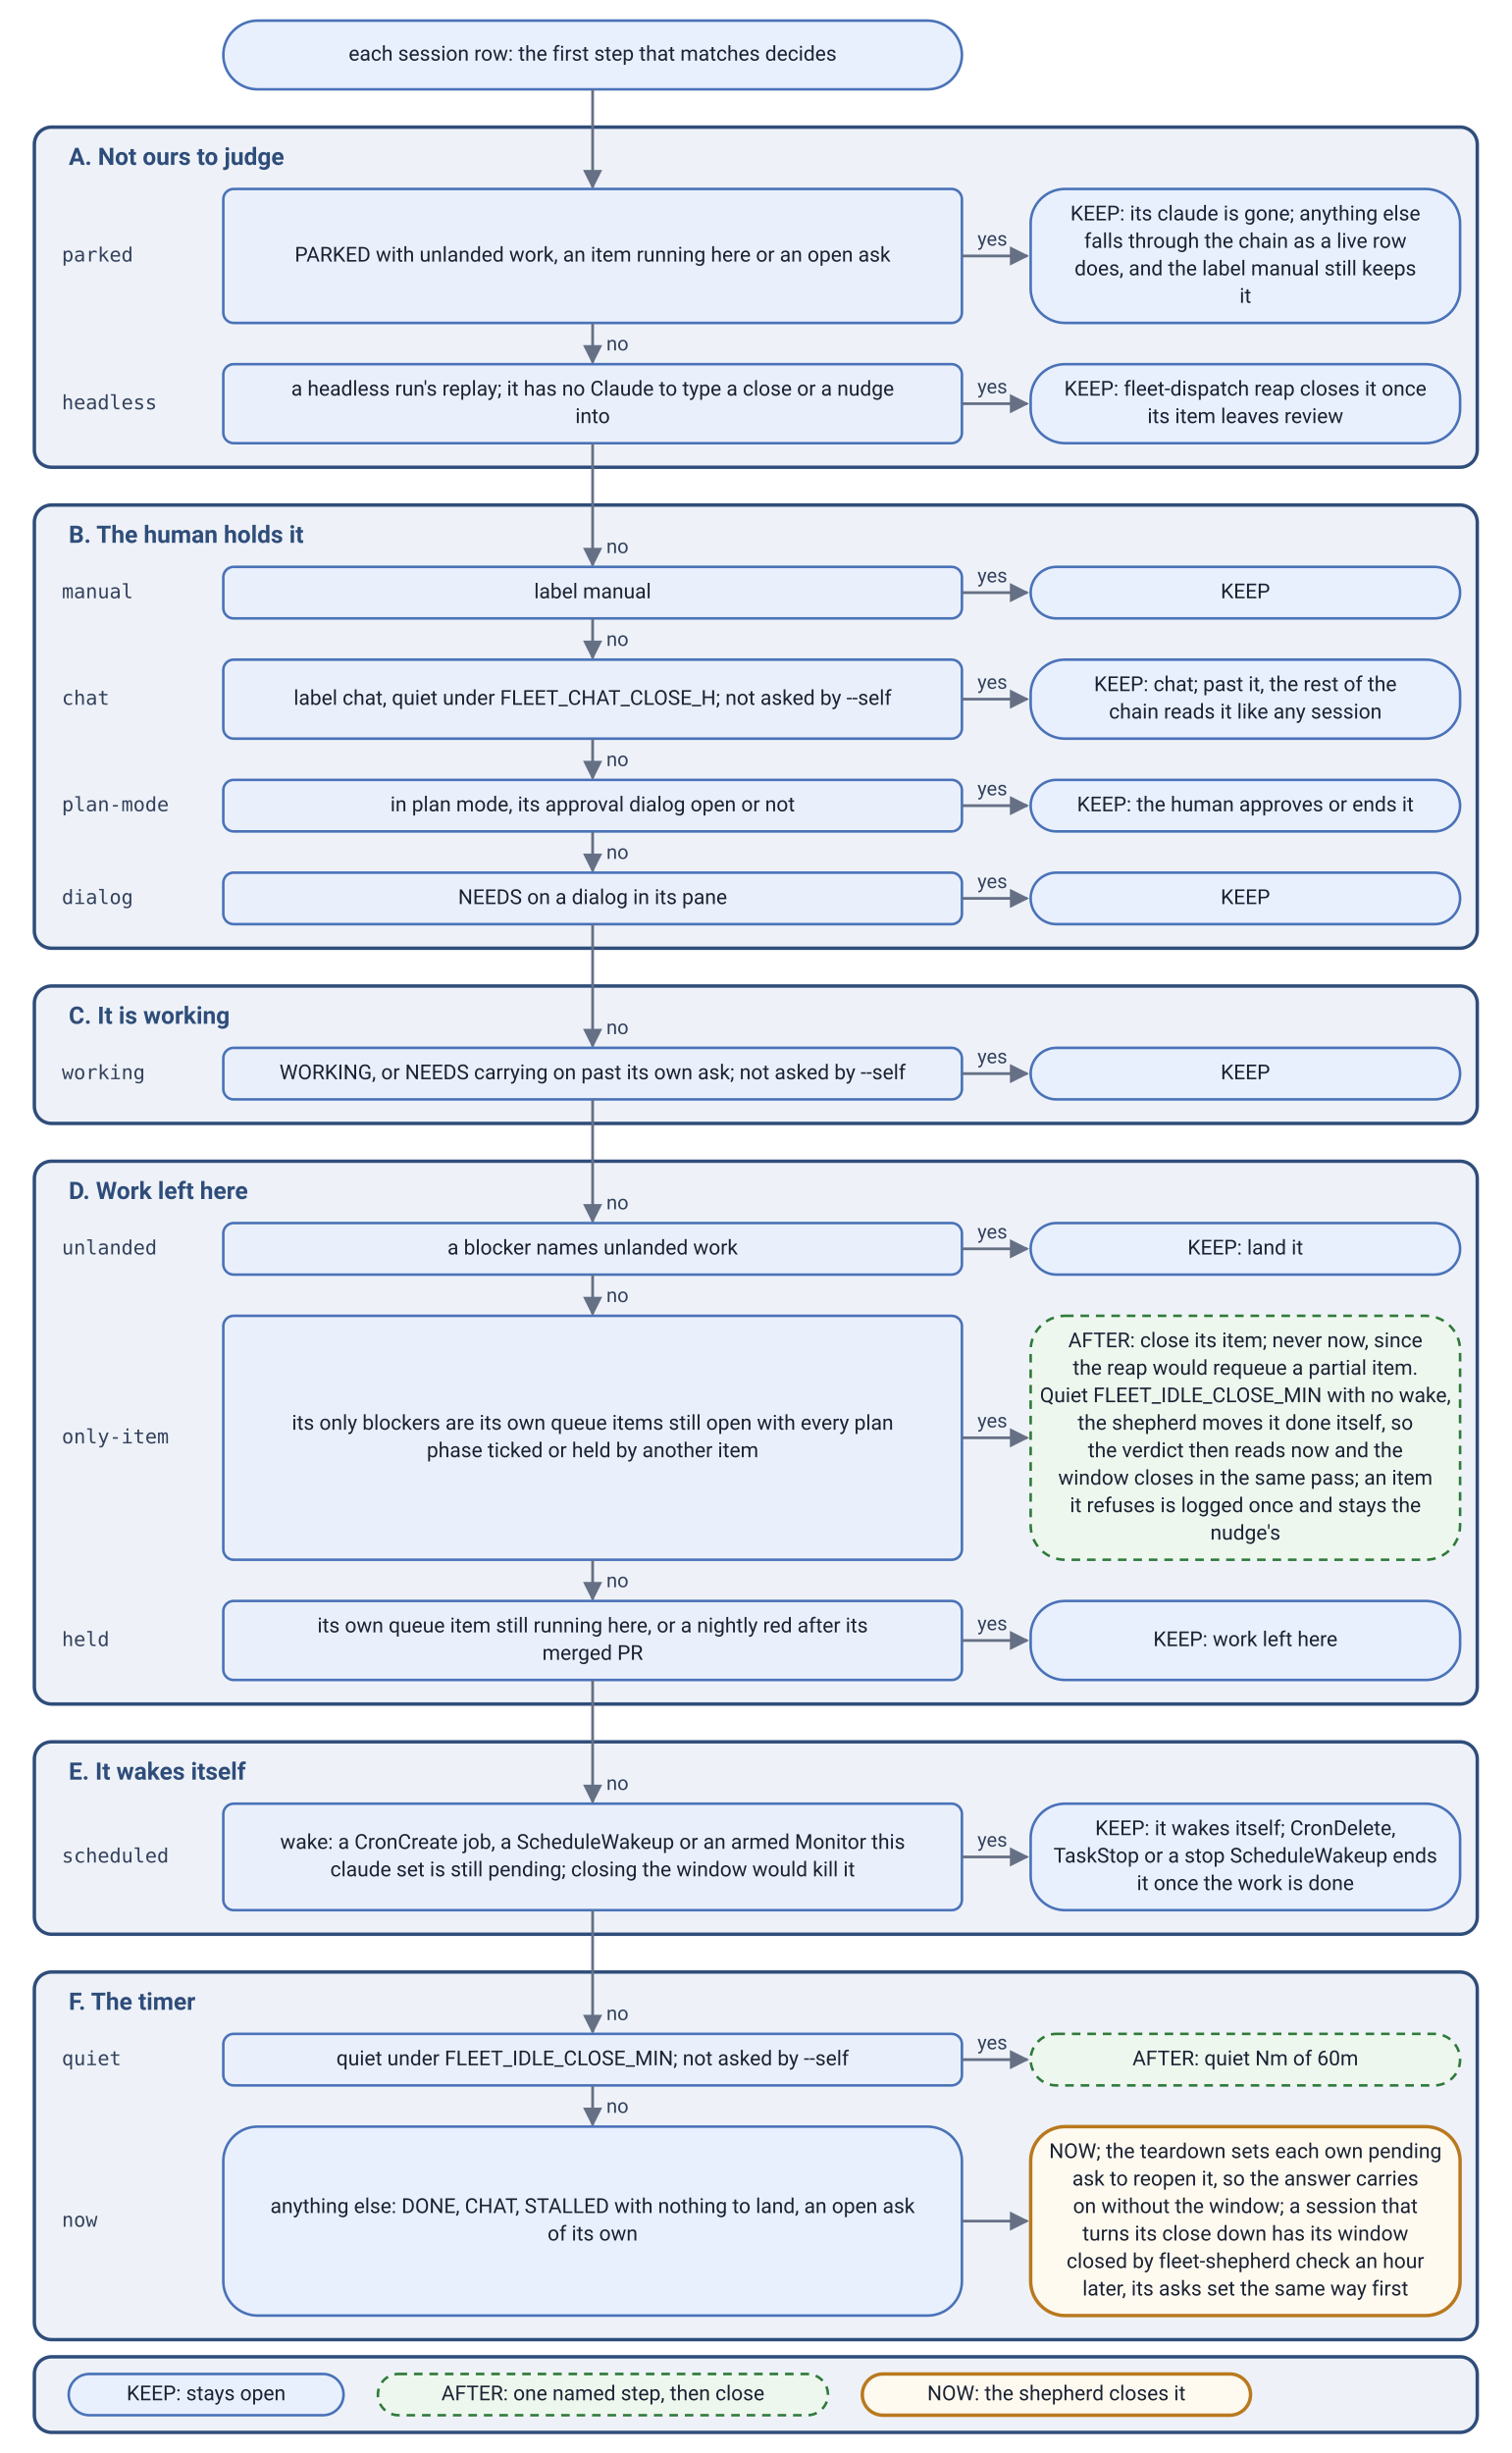
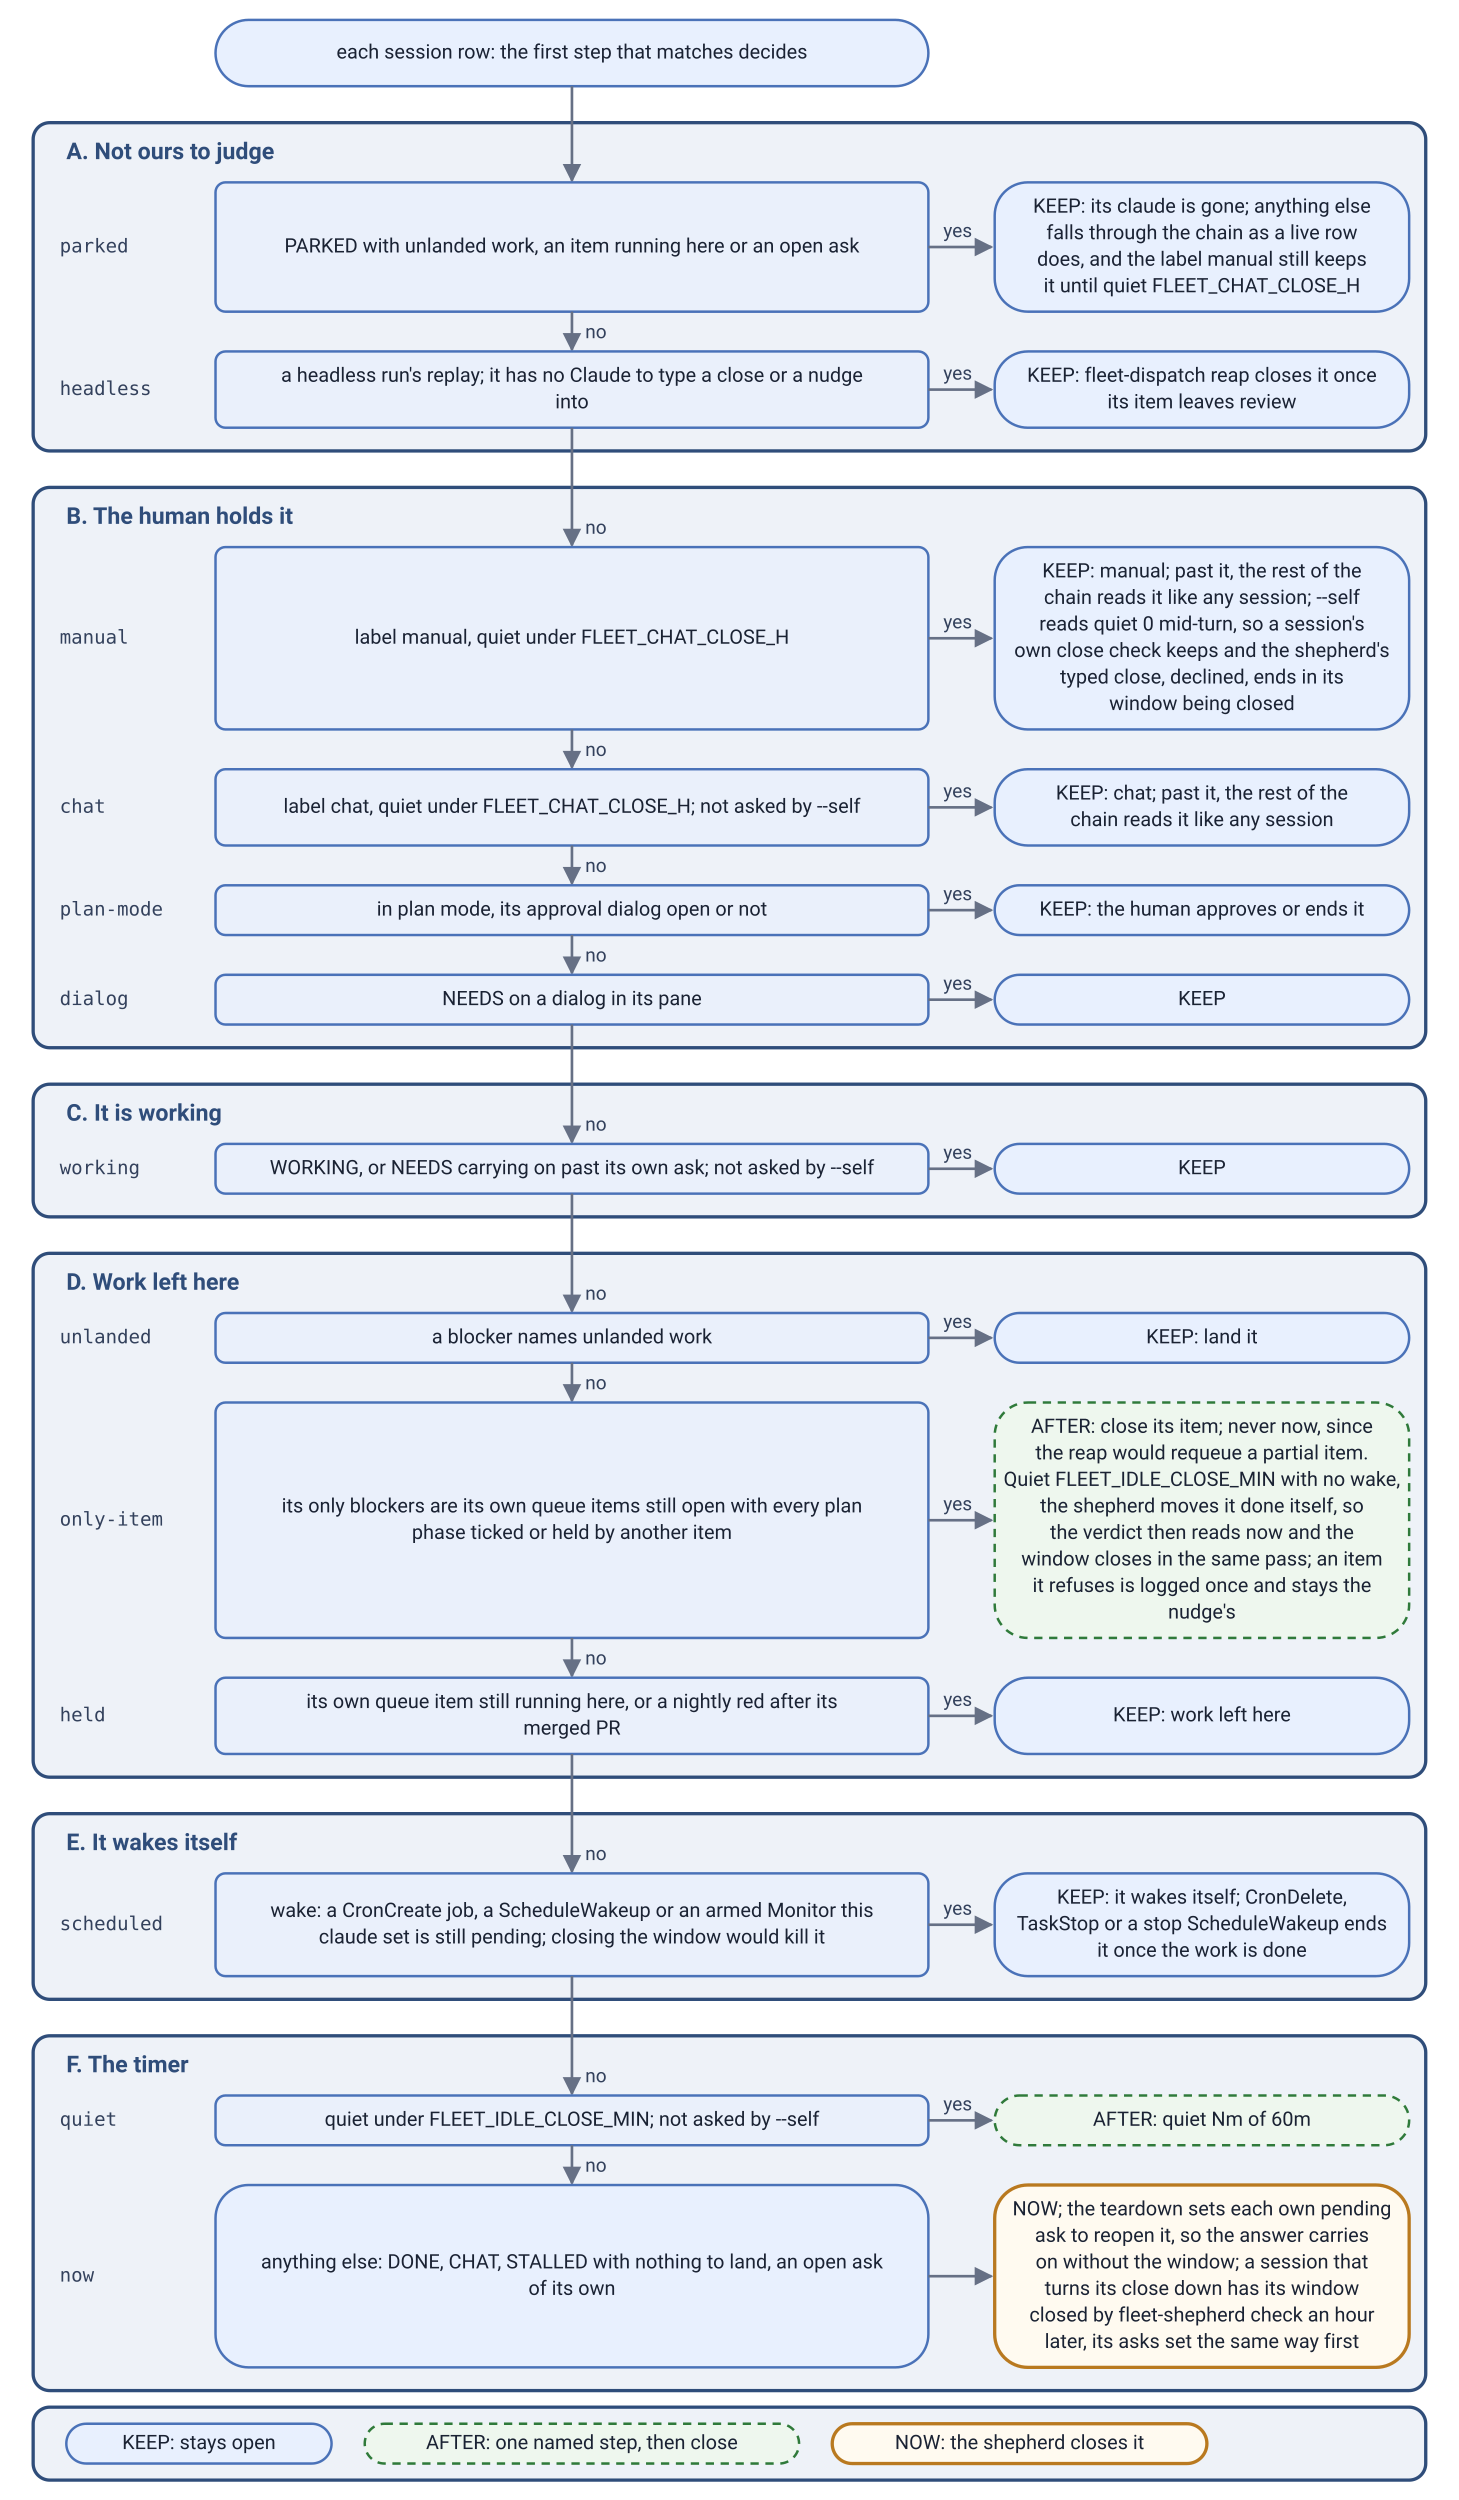
- <svg xmlns="http://www.w3.org/2000/svg" viewBox="0 0 880 1428" font-family="-apple-system, BlinkMacSystemFont, Segoe UI, Roboto, Helvetica, Arial, sans-serif">
+ <svg xmlns="http://www.w3.org/2000/svg" viewBox="0 0 880 1508" font-family="-apple-system, BlinkMacSystemFont, Segoe UI, Roboto, Helvetica, Arial, sans-serif">
  <defs>
    <marker id="arrow" viewBox="0 0 10 10" refX="9" refY="5" markerWidth="7" markerHeight="7" orient="auto-start-reverse">
      <path d="M0,0 L10,5 L0,10 z" fill="#667085" />
    </marker>
    <style>
      .lane { fill:#eef2f8; stroke:#2f4d7a; stroke-width:2; }
      .lane-title { font-size:14px; font-weight:600; fill:#2f4d7a; text-anchor:start; }
      .node { fill:#e8f0fe; stroke:#4a72b8; stroke-width:1.5; }
      .decision { fill:#eaf0fb; stroke:#4a72b8; stroke-width:1.5; }
      .keep { fill:#e8f0fe; stroke:#4a72b8; stroke-width:1.5; }
      .after { fill:#eef7ee; stroke:#2f7a3a; stroke-width:1.5; stroke-dasharray:5 4; }
      .now { fill:#fffaf0; stroke:#b9791f; stroke-width:2; }
      .label { font-size:14px; fill:#1a2233; text-anchor:middle; dominant-baseline:middle; }
      .label.sm { font-size:12px; }
      .step { font-size:11.5px; fill:#33415c; dominant-baseline:middle; font-family:ui-monospace, SFMono-Regular, Menlo, Consolas, monospace; }
      .edge { fill:none; stroke:#667085; stroke-width:1.6; marker-end:url(#arrow); }
      .elabel { font-size:11.5px; fill:#33415c; text-anchor:start; }
    </style>
  </defs>
  <rect class="node" x="130" y="12" width="430" height="40" rx="20" />
  <text class="label sm" x="345" y="32">each session row: the first step that matches decides</text>
  <rect class="lane" x="20" y="74" width="840" height="198" rx="10" />
  <text class="lane-title" x="40" y="96">A. Not ours to judge</text>
  <path class="edge" d="M345,52 V109" />
  <text class="step" x="36" y="149">parked</text>
  <rect class="decision" x="130" y="110" width="430" height="78" rx="6" />
  <text class="label sm" x="345" y="149">PARKED with unlanded work, an item running here or an open ask</text>
  <path class="edge" d="M560,149 H598" />
  <text class="elabel" x="569" y="143">yes</text>
  <rect class="keep" x="600" y="110" width="250" height="78" rx="20" />
  <text class="label sm" x="725" y="125">KEEP: its claude is gone; anything else</text>
  <text class="label sm" x="725" y="141">falls through the chain as a live row</text>
  <text class="label sm" x="725" y="157">does, and the label manual still keeps</text>
-   <text class="label sm" x="725" y="173">it</text>
+   <text class="label sm" x="725" y="173">it until quiet FLEET_CHAT_CLOSE_H</text>
  <path class="edge" d="M345,188 V211" />
  <text class="elabel" x="353" y="204">no</text>
  <text class="step" x="36" y="235">headless</text>
  <rect class="decision" x="130" y="212" width="430" height="46" rx="6" />
  <text class="label sm" x="345" y="227">a headless run's replay; it has no Claude to type a close or a nudge</text>
  <text class="label sm" x="345" y="243">into</text>
  <path class="edge" d="M560,235 H598" />
  <text class="elabel" x="569" y="229">yes</text>
  <rect class="keep" x="600" y="212" width="250" height="46" rx="20" />
  <text class="label sm" x="725" y="227">KEEP: fleet-dispatch reap closes it once</text>
  <text class="label sm" x="725" y="243">its item leaves review</text>
-   <rect class="lane" x="20" y="294" width="840" height="258" rx="10" />
+   <rect class="lane" x="20" y="294" width="840" height="338" rx="10" />
  <text class="lane-title" x="40" y="316">B. The human holds it</text>
  <path class="edge" d="M345,258 V329" />
  <text class="elabel" x="353" y="322">no</text>
-   <text class="step" x="36" y="345">manual</text>
-   <rect class="decision" x="130" y="330" width="430" height="30" rx="6" />
-   <text class="label sm" x="345" y="345">label manual</text>
-   <path class="edge" d="M560,345 H598" />
-   <text class="elabel" x="569" y="339">yes</text>
-   <rect class="keep" x="600" y="330" width="250" height="30" rx="15" />
-   <text class="label sm" x="725" y="345">KEEP</text>
-   <path class="edge" d="M345,360 V383" />
-   <text class="elabel" x="353" y="376">no</text>
-   <text class="step" x="36" y="407">chat</text>
-   <rect class="decision" x="130" y="384" width="430" height="46" rx="6" />
-   <text class="label sm" x="345" y="407">label chat, quiet under FLEET_CHAT_CLOSE_H; not asked by --self</text>
-   <path class="edge" d="M560,407 H598" />
-   <text class="elabel" x="569" y="401">yes</text>
-   <rect class="keep" x="600" y="384" width="250" height="46" rx="20" />
-   <text class="label sm" x="725" y="399">KEEP: chat; past it, the rest of the</text>
-   <text class="label sm" x="725" y="415">chain reads it like any session</text>
-   <path class="edge" d="M345,430 V453" />
-   <text class="elabel" x="353" y="446">no</text>
-   <text class="step" x="36" y="469">plan-mode</text>
-   <rect class="decision" x="130" y="454" width="430" height="30" rx="6" />
-   <text class="label sm" x="345" y="469">in plan mode, its approval dialog open or not</text>
-   <path class="edge" d="M560,469 H598" />
-   <text class="elabel" x="569" y="463">yes</text>
-   <rect class="keep" x="600" y="454" width="250" height="30" rx="15" />
-   <text class="label sm" x="725" y="469">KEEP: the human approves or ends it</text>
-   <path class="edge" d="M345,484 V507" />
-   <text class="elabel" x="353" y="500">no</text>
-   <text class="step" x="36" y="523">dialog</text>
-   <rect class="decision" x="130" y="508" width="430" height="30" rx="6" />
-   <text class="label sm" x="345" y="523">NEEDS on a dialog in its pane</text>
-   <path class="edge" d="M560,523 H598" />
-   <text class="elabel" x="569" y="517">yes</text>
-   <rect class="keep" x="600" y="508" width="250" height="30" rx="15" />
-   <text class="label sm" x="725" y="523">KEEP</text>
-   <rect class="lane" x="20" y="574" width="840" height="80" rx="10" />
-   <text class="lane-title" x="40" y="596">C. It is working</text>
-   <path class="edge" d="M345,538 V609" />
-   <text class="elabel" x="353" y="602">no</text>
-   <text class="step" x="36" y="625">working</text>
-   <rect class="decision" x="130" y="610" width="430" height="30" rx="6" />
-   <text class="label sm" x="345" y="625">WORKING, or NEEDS carrying on past its own ask; not asked by --self</text>
-   <path class="edge" d="M560,625 H598" />
-   <text class="elabel" x="569" y="619">yes</text>
-   <rect class="keep" x="600" y="610" width="250" height="30" rx="15" />
-   <text class="label sm" x="725" y="625">KEEP</text>
-   <rect class="lane" x="20" y="676" width="840" height="316" rx="10" />
-   <text class="lane-title" x="40" y="698">D. Work left here</text>
-   <path class="edge" d="M345,640 V711" />
-   <text class="elabel" x="353" y="704">no</text>
-   <text class="step" x="36" y="727">unlanded</text>
-   <rect class="decision" x="130" y="712" width="430" height="30" rx="6" />
-   <text class="label sm" x="345" y="727">a blocker names unlanded work</text>
-   <path class="edge" d="M560,727 H598" />
-   <text class="elabel" x="569" y="721">yes</text>
-   <rect class="keep" x="600" y="712" width="250" height="30" rx="15" />
-   <text class="label sm" x="725" y="727">KEEP: land it</text>
-   <path class="edge" d="M345,742 V765" />
-   <text class="elabel" x="353" y="758">no</text>
-   <text class="step" x="36" y="837">only-item</text>
-   <rect class="decision" x="130" y="766" width="430" height="142" rx="6" />
-   <text class="label sm" x="345" y="829">its only blockers are its own queue items still open with every plan</text>
-   <text class="label sm" x="345" y="845">phase ticked or held by another item</text>
-   <path class="edge" d="M560,837 H598" />
-   <text class="elabel" x="569" y="831">yes</text>
-   <rect class="after" x="600" y="766" width="250" height="142" rx="20" />
-   <text class="label sm" x="725" y="781">AFTER: close its item; never now, since</text>
-   <text class="label sm" x="725" y="797">the reap would requeue a partial item.</text>
-   <text class="label sm" x="725" y="813">Quiet FLEET_IDLE_CLOSE_MIN with no wake,</text>
-   <text class="label sm" x="725" y="829">the shepherd moves it done itself, so</text>
-   <text class="label sm" x="725" y="845">the verdict then reads now and the</text>
-   <text class="label sm" x="725" y="861">window closes in the same pass; an item</text>
-   <text class="label sm" x="725" y="877">it refuses is logged once and stays the</text>
-   <text class="label sm" x="725" y="893">nudge's</text>
-   <path class="edge" d="M345,908 V931" />
-   <text class="elabel" x="353" y="924">no</text>
-   <text class="step" x="36" y="955">held</text>
-   <rect class="decision" x="130" y="932" width="430" height="46" rx="6" />
-   <text class="label sm" x="345" y="947">its own queue item still running here, or a nightly red after its</text>
-   <text class="label sm" x="345" y="963">merged PR</text>
-   <path class="edge" d="M560,955 H598" />
-   <text class="elabel" x="569" y="949">yes</text>
-   <rect class="keep" x="600" y="932" width="250" height="46" rx="20" />
-   <text class="label sm" x="725" y="955">KEEP: work left here</text>
-   <rect class="lane" x="20" y="1014" width="840" height="112" rx="10" />
-   <text class="lane-title" x="40" y="1036">E. It wakes itself</text>
-   <path class="edge" d="M345,978 V1049" />
-   <text class="elabel" x="353" y="1042">no</text>
-   <text class="step" x="36" y="1081">scheduled</text>
-   <rect class="decision" x="130" y="1050" width="430" height="62" rx="6" />
-   <text class="label sm" x="345" y="1073">wake: a CronCreate job, a ScheduleWakeup or an armed Monitor this</text>
-   <text class="label sm" x="345" y="1089">claude set is still pending; closing the window would kill it</text>
-   <path class="edge" d="M560,1081 H598" />
-   <text class="elabel" x="569" y="1075">yes</text>
-   <rect class="keep" x="600" y="1050" width="250" height="62" rx="20" />
-   <text class="label sm" x="725" y="1065">KEEP: it wakes itself; CronDelete,</text>
-   <text class="label sm" x="725" y="1081">TaskStop or a stop ScheduleWakeup ends</text>
-   <text class="label sm" x="725" y="1097">it once the work is done</text>
-   <rect class="lane" x="20" y="1148" width="840" height="214" rx="10" />
-   <text class="lane-title" x="40" y="1170">F. The timer</text>
-   <path class="edge" d="M345,1112 V1183" />
-   <text class="elabel" x="353" y="1176">no</text>
-   <text class="step" x="36" y="1199">quiet</text>
-   <rect class="decision" x="130" y="1184" width="430" height="30" rx="6" />
-   <text class="label sm" x="345" y="1199">quiet under FLEET_IDLE_CLOSE_MIN; not asked by --self</text>
-   <path class="edge" d="M560,1199 H598" />
-   <text class="elabel" x="569" y="1193">yes</text>
-   <rect class="after" x="600" y="1184" width="250" height="30" rx="15" />
-   <text class="label sm" x="725" y="1199">AFTER: quiet Nm of 60m</text>
-   <path class="edge" d="M345,1214 V1237" />
-   <text class="elabel" x="353" y="1230">no</text>
-   <text class="step" x="36" y="1293">now</text>
-   <rect class="node" x="130" y="1238" width="430" height="110" rx="20" />
-   <text class="label sm" x="345" y="1285">anything else: DONE, CHAT, STALLED with nothing to land, an open ask</text>
-   <text class="label sm" x="345" y="1301">of its own</text>
-   <path class="edge" d="M560,1293 H598" />
-   <rect class="now" x="600" y="1238" width="250" height="110" rx="20" />
-   <text class="label sm" x="725" y="1253">NOW; the teardown sets each own pending</text>
-   <text class="label sm" x="725" y="1269">ask to reopen it, so the answer carries</text>
-   <text class="label sm" x="725" y="1285">on without the window; a session that</text>
-   <text class="label sm" x="725" y="1301">turns its close down has its window</text>
-   <text class="label sm" x="725" y="1317">closed by fleet-shepherd check an hour</text>
-   <text class="label sm" x="725" y="1333">later, its asks set the same way first</text>
-   <rect class="lane" x="20" y="1372" width="840" height="44" rx="10" />
-   <rect class="keep" x="40" y="1382" width="160" height="24" rx="12" />
-   <text class="label sm" x="120" y="1394">KEEP: stays open</text>
-   <rect class="after" x="220" y="1382" width="262" height="24" rx="12" />
-   <text class="label sm" x="351" y="1394">AFTER: one named step, then close</text>
-   <rect class="now" x="502" y="1382" width="226" height="24" rx="12" />
-   <text class="label sm" x="615" y="1394">NOW: the shepherd closes it</text>
+   <text class="step" x="36" y="385">manual</text>
+   <rect class="decision" x="130" y="330" width="430" height="110" rx="6" />
+   <text class="label sm" x="345" y="385">label manual, quiet under FLEET_CHAT_CLOSE_H</text>
+   <path class="edge" d="M560,385 H598" />
+   <text class="elabel" x="569" y="379">yes</text>
+   <rect class="keep" x="600" y="330" width="250" height="110" rx="20" />
+   <text class="label sm" x="725" y="345">KEEP: manual; past it, the rest of the</text>
+   <text class="label sm" x="725" y="361">chain reads it like any session; --self</text>
+   <text class="label sm" x="725" y="377">reads quiet 0 mid-turn, so a session's</text>
+   <text class="label sm" x="725" y="393">own close check keeps and the shepherd's</text>
+   <text class="label sm" x="725" y="409">typed close, declined, ends in its</text>
+   <text class="label sm" x="725" y="425">window being closed</text>
+   <path class="edge" d="M345,440 V463" />
+   <text class="elabel" x="353" y="456">no</text>
+   <text class="step" x="36" y="487">chat</text>
+   <rect class="decision" x="130" y="464" width="430" height="46" rx="6" />
+   <text class="label sm" x="345" y="487">label chat, quiet under FLEET_CHAT_CLOSE_H; not asked by --self</text>
+   <path class="edge" d="M560,487 H598" />
+   <text class="elabel" x="569" y="481">yes</text>
+   <rect class="keep" x="600" y="464" width="250" height="46" rx="20" />
+   <text class="label sm" x="725" y="479">KEEP: chat; past it, the rest of the</text>
+   <text class="label sm" x="725" y="495">chain reads it like any session</text>
+   <path class="edge" d="M345,510 V533" />
+   <text class="elabel" x="353" y="526">no</text>
+   <text class="step" x="36" y="549">plan-mode</text>
+   <rect class="decision" x="130" y="534" width="430" height="30" rx="6" />
+   <text class="label sm" x="345" y="549">in plan mode, its approval dialog open or not</text>
+   <path class="edge" d="M560,549 H598" />
+   <text class="elabel" x="569" y="543">yes</text>
+   <rect class="keep" x="600" y="534" width="250" height="30" rx="15" />
+   <text class="label sm" x="725" y="549">KEEP: the human approves or ends it</text>
+   <path class="edge" d="M345,564 V587" />
+   <text class="elabel" x="353" y="580">no</text>
+   <text class="step" x="36" y="603">dialog</text>
+   <rect class="decision" x="130" y="588" width="430" height="30" rx="6" />
+   <text class="label sm" x="345" y="603">NEEDS on a dialog in its pane</text>
+   <path class="edge" d="M560,603 H598" />
+   <text class="elabel" x="569" y="597">yes</text>
+   <rect class="keep" x="600" y="588" width="250" height="30" rx="15" />
+   <text class="label sm" x="725" y="603">KEEP</text>
+   <rect class="lane" x="20" y="654" width="840" height="80" rx="10" />
+   <text class="lane-title" x="40" y="676">C. It is working</text>
+   <path class="edge" d="M345,618 V689" />
+   <text class="elabel" x="353" y="682">no</text>
+   <text class="step" x="36" y="705">working</text>
+   <rect class="decision" x="130" y="690" width="430" height="30" rx="6" />
+   <text class="label sm" x="345" y="705">WORKING, or NEEDS carrying on past its own ask; not asked by --self</text>
+   <path class="edge" d="M560,705 H598" />
+   <text class="elabel" x="569" y="699">yes</text>
+   <rect class="keep" x="600" y="690" width="250" height="30" rx="15" />
+   <text class="label sm" x="725" y="705">KEEP</text>
+   <rect class="lane" x="20" y="756" width="840" height="316" rx="10" />
+   <text class="lane-title" x="40" y="778">D. Work left here</text>
+   <path class="edge" d="M345,720 V791" />
+   <text class="elabel" x="353" y="784">no</text>
+   <text class="step" x="36" y="807">unlanded</text>
+   <rect class="decision" x="130" y="792" width="430" height="30" rx="6" />
+   <text class="label sm" x="345" y="807">a blocker names unlanded work</text>
+   <path class="edge" d="M560,807 H598" />
+   <text class="elabel" x="569" y="801">yes</text>
+   <rect class="keep" x="600" y="792" width="250" height="30" rx="15" />
+   <text class="label sm" x="725" y="807">KEEP: land it</text>
+   <path class="edge" d="M345,822 V845" />
+   <text class="elabel" x="353" y="838">no</text>
+   <text class="step" x="36" y="917">only-item</text>
+   <rect class="decision" x="130" y="846" width="430" height="142" rx="6" />
+   <text class="label sm" x="345" y="909">its only blockers are its own queue items still open with every plan</text>
+   <text class="label sm" x="345" y="925">phase ticked or held by another item</text>
+   <path class="edge" d="M560,917 H598" />
+   <text class="elabel" x="569" y="911">yes</text>
+   <rect class="after" x="600" y="846" width="250" height="142" rx="20" />
+   <text class="label sm" x="725" y="861">AFTER: close its item; never now, since</text>
+   <text class="label sm" x="725" y="877">the reap would requeue a partial item.</text>
+   <text class="label sm" x="725" y="893">Quiet FLEET_IDLE_CLOSE_MIN with no wake,</text>
+   <text class="label sm" x="725" y="909">the shepherd moves it done itself, so</text>
+   <text class="label sm" x="725" y="925">the verdict then reads now and the</text>
+   <text class="label sm" x="725" y="941">window closes in the same pass; an item</text>
+   <text class="label sm" x="725" y="957">it refuses is logged once and stays the</text>
+   <text class="label sm" x="725" y="973">nudge's</text>
+   <path class="edge" d="M345,988 V1011" />
+   <text class="elabel" x="353" y="1004">no</text>
+   <text class="step" x="36" y="1035">held</text>
+   <rect class="decision" x="130" y="1012" width="430" height="46" rx="6" />
+   <text class="label sm" x="345" y="1027">its own queue item still running here, or a nightly red after its</text>
+   <text class="label sm" x="345" y="1043">merged PR</text>
+   <path class="edge" d="M560,1035 H598" />
+   <text class="elabel" x="569" y="1029">yes</text>
+   <rect class="keep" x="600" y="1012" width="250" height="46" rx="20" />
+   <text class="label sm" x="725" y="1035">KEEP: work left here</text>
+   <rect class="lane" x="20" y="1094" width="840" height="112" rx="10" />
+   <text class="lane-title" x="40" y="1116">E. It wakes itself</text>
+   <path class="edge" d="M345,1058 V1129" />
+   <text class="elabel" x="353" y="1122">no</text>
+   <text class="step" x="36" y="1161">scheduled</text>
+   <rect class="decision" x="130" y="1130" width="430" height="62" rx="6" />
+   <text class="label sm" x="345" y="1153">wake: a CronCreate job, a ScheduleWakeup or an armed Monitor this</text>
+   <text class="label sm" x="345" y="1169">claude set is still pending; closing the window would kill it</text>
+   <path class="edge" d="M560,1161 H598" />
+   <text class="elabel" x="569" y="1155">yes</text>
+   <rect class="keep" x="600" y="1130" width="250" height="62" rx="20" />
+   <text class="label sm" x="725" y="1145">KEEP: it wakes itself; CronDelete,</text>
+   <text class="label sm" x="725" y="1161">TaskStop or a stop ScheduleWakeup ends</text>
+   <text class="label sm" x="725" y="1177">it once the work is done</text>
+   <rect class="lane" x="20" y="1228" width="840" height="214" rx="10" />
+   <text class="lane-title" x="40" y="1250">F. The timer</text>
+   <path class="edge" d="M345,1192 V1263" />
+   <text class="elabel" x="353" y="1256">no</text>
+   <text class="step" x="36" y="1279">quiet</text>
+   <rect class="decision" x="130" y="1264" width="430" height="30" rx="6" />
+   <text class="label sm" x="345" y="1279">quiet under FLEET_IDLE_CLOSE_MIN; not asked by --self</text>
+   <path class="edge" d="M560,1279 H598" />
+   <text class="elabel" x="569" y="1273">yes</text>
+   <rect class="after" x="600" y="1264" width="250" height="30" rx="15" />
+   <text class="label sm" x="725" y="1279">AFTER: quiet Nm of 60m</text>
+   <path class="edge" d="M345,1294 V1317" />
+   <text class="elabel" x="353" y="1310">no</text>
+   <text class="step" x="36" y="1373">now</text>
+   <rect class="node" x="130" y="1318" width="430" height="110" rx="20" />
+   <text class="label sm" x="345" y="1365">anything else: DONE, CHAT, STALLED with nothing to land, an open ask</text>
+   <text class="label sm" x="345" y="1381">of its own</text>
+   <path class="edge" d="M560,1373 H598" />
+   <rect class="now" x="600" y="1318" width="250" height="110" rx="20" />
+   <text class="label sm" x="725" y="1333">NOW; the teardown sets each own pending</text>
+   <text class="label sm" x="725" y="1349">ask to reopen it, so the answer carries</text>
+   <text class="label sm" x="725" y="1365">on without the window; a session that</text>
+   <text class="label sm" x="725" y="1381">turns its close down has its window</text>
+   <text class="label sm" x="725" y="1397">closed by fleet-shepherd check an hour</text>
+   <text class="label sm" x="725" y="1413">later, its asks set the same way first</text>
+   <rect class="lane" x="20" y="1452" width="840" height="44" rx="10" />
+   <rect class="keep" x="40" y="1462" width="160" height="24" rx="12" />
+   <text class="label sm" x="120" y="1474">KEEP: stays open</text>
+   <rect class="after" x="220" y="1462" width="262" height="24" rx="12" />
+   <text class="label sm" x="351" y="1474">AFTER: one named step, then close</text>
+   <rect class="now" x="502" y="1462" width="226" height="24" rx="12" />
+   <text class="label sm" x="615" y="1474">NOW: the shepherd closes it</text>
</svg>
